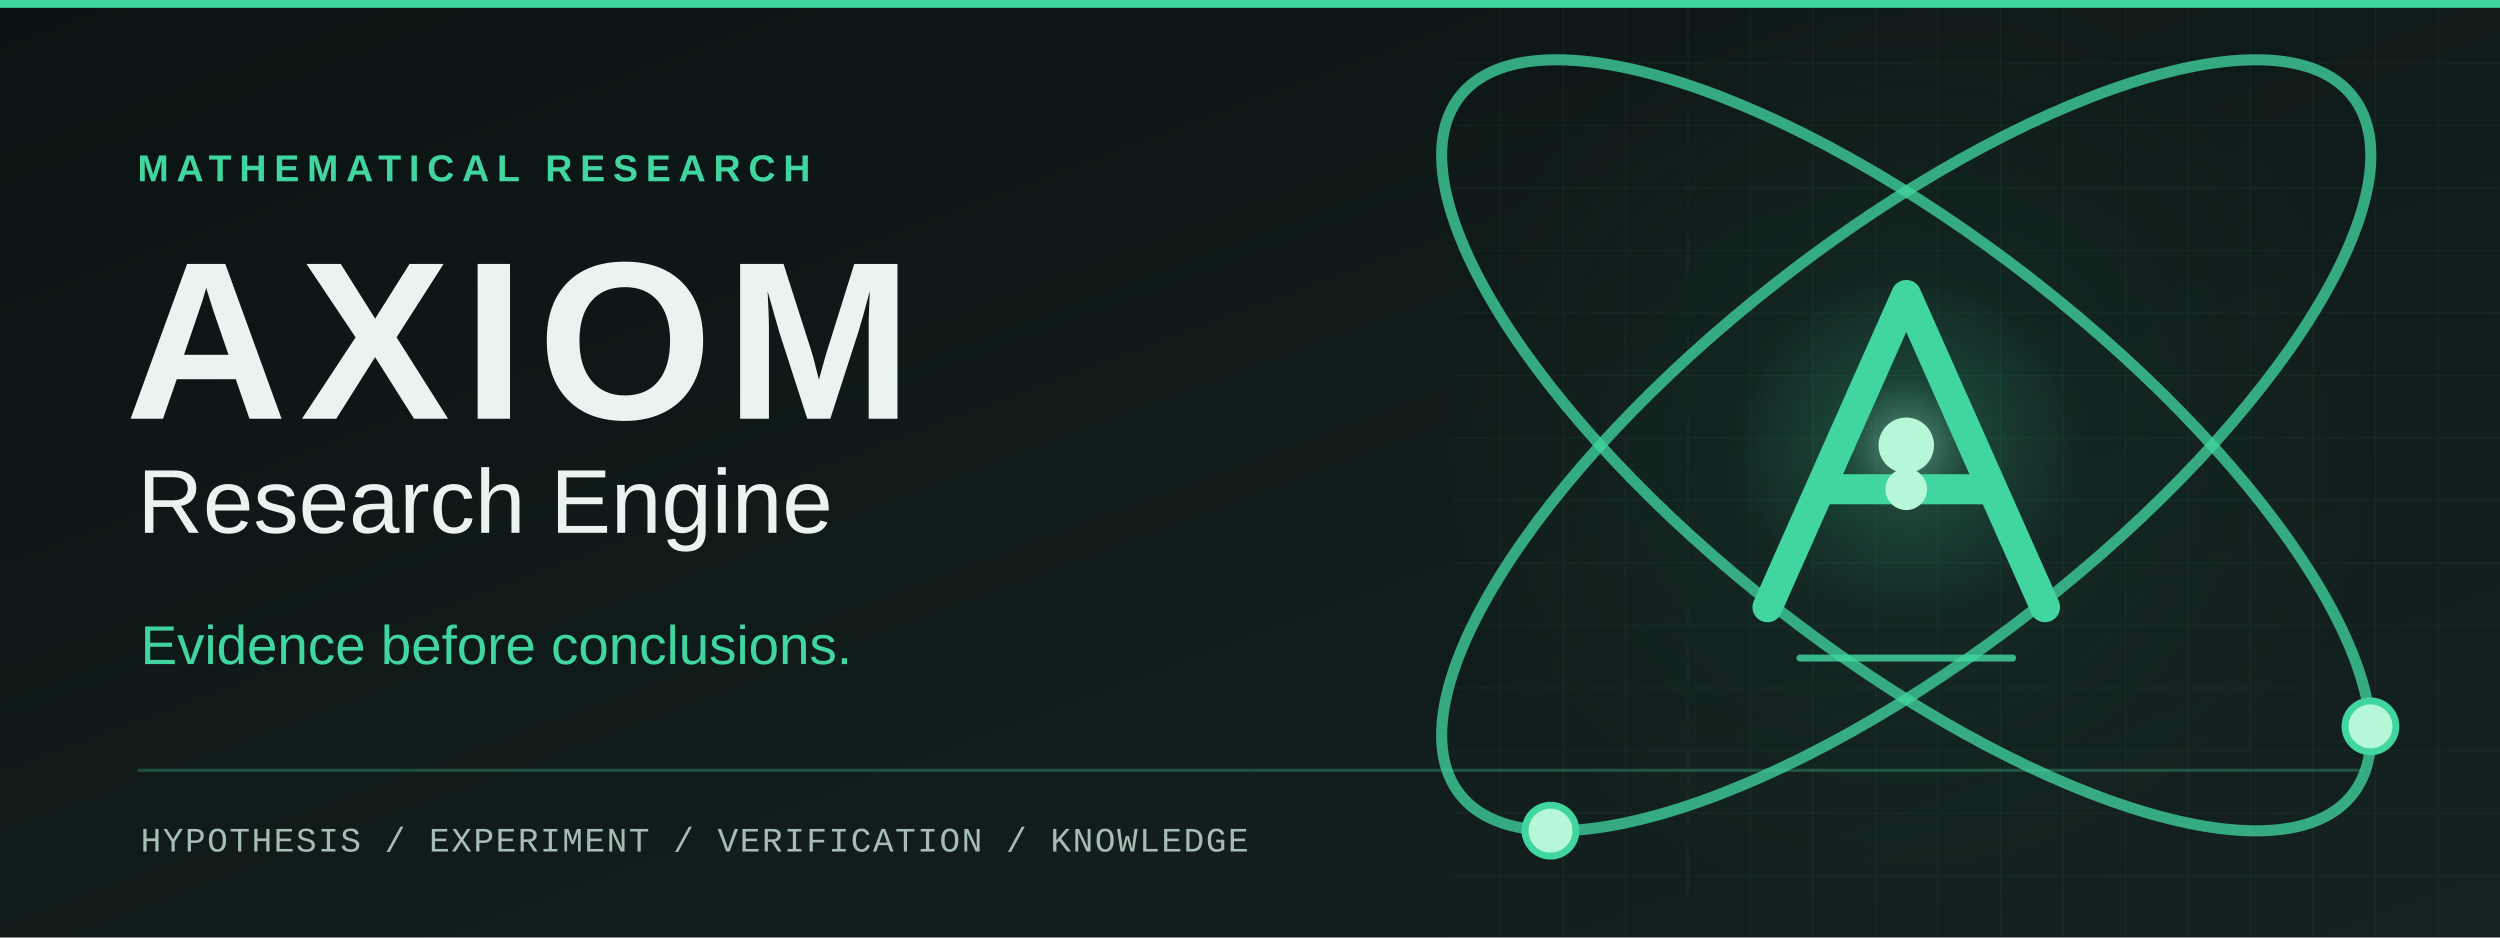
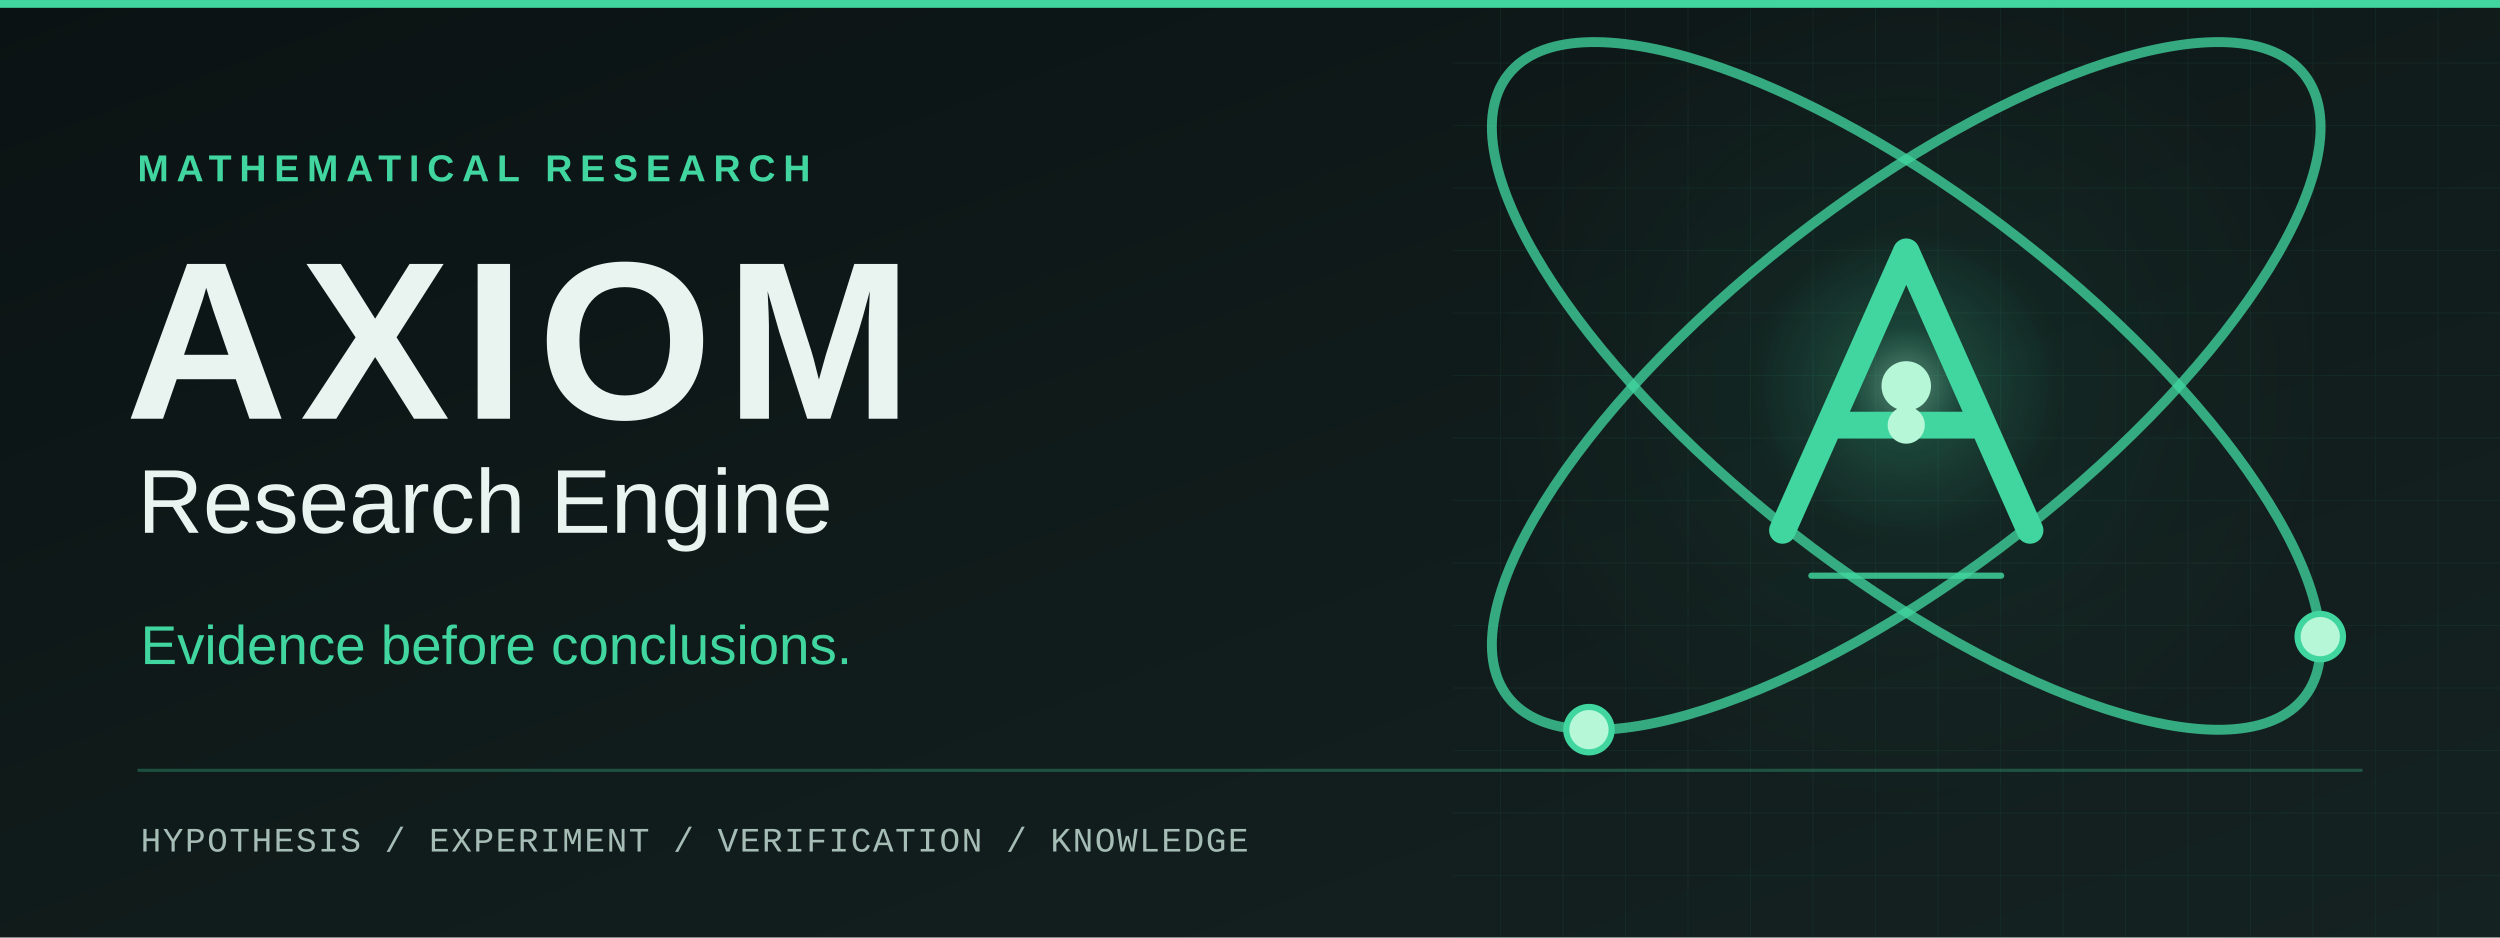
<svg xmlns="http://www.w3.org/2000/svg" width="1600" height="600" viewBox="0 0 1600 600" role="img" aria-labelledby="title desc" preserveAspectRatio="xMidYMid meet">
  <defs>
    <linearGradient id="bg" x1="0%" y1="0%" x2="100%" y2="100%">
      <stop stop-color="#0B1213" />
      <stop offset=".55" stop-color="#101C1B" />
      <stop offset="1" stop-color="#142221" />
    </linearGradient>
    <radialGradient id="halo">
      <stop stop-color="#41D6A0" stop-opacity=".11" />
      <stop offset="1" stop-color="#41D6A0" stop-opacity="0" />
    </radialGradient>
    <radialGradient id="core">
      <stop stop-color="#B6F7D8" stop-opacity=".65" />
      <stop offset=".38" stop-color="#41D6A0" stop-opacity=".22" />
      <stop offset="1" stop-color="#41D6A0" stop-opacity="0" />
    </radialGradient>
    <pattern id="grid" width="40" height="40" patternUnits="userSpaceOnUse">
      <path d="M40 0H0V40" fill="none" stroke="#41D6A0" stroke-opacity=".07" />
    </pattern>
  </defs>
  <rect width="1600" height="600" fill="url(#bg)" />
  <rect x="930" width="670" height="600" fill="url(#grid)" />
  <path d="M0 0H1600" stroke="#41D6A0" stroke-width="10" />
  <g font-family="Arial, Helvetica, sans-serif">
    <text x="88" y="116" fill="#41D6A0" font-size="24" letter-spacing="5" font-weight="600">MATHEMATICAL RESEARCH</text>
    <text x="80" y="268" fill="#E9F4F0" font-size="144" font-weight="700" letter-spacing="8">AXIOM</text>
    <text x="88" y="341" fill="#E9F4F0" font-size="58">Research Engine</text>
    <text x="90" y="425" fill="#41D6A0" font-size="35">Evidence before conclusions.</text>
  </g>
-   <g transform="translate(1220 285) scale(1.48)">
+   <g transform="translate(1220 247) scale(1.32)">
    <circle r="202" fill="url(#halo)" opacity=".67" />
    <g fill="none" stroke="#41D6A0" stroke-width="4.8" stroke-opacity="0.76">
      <ellipse rx="245" ry="90" transform="rotate(38)" />
      <ellipse rx="245" ry="90" transform="rotate(-38)" />
    </g>
    <circle r="75" fill="url(#core)" opacity=".72" />
    <circle r="12" fill="#B6F7D8" />
    <path d="M-60 70 L0 -65 L60 70 M-34 19 H34" fill="none" stroke="#41D6A0" stroke-width="13" stroke-linecap="round" stroke-linejoin="round" />
    <circle cy="19" r="9" fill="#B6F7D8" />
    <path d="M-46 92H46" fill="none" stroke="#41D6A0" stroke-opacity=".82" stroke-width="3" stroke-linecap="round" />
    <circle cx="200.736" cy="121.539" r="11" fill="#B6F7D8" stroke="#41D6A0" stroke-width="3" />
    <circle cx="-153.834" cy="166.643" r="11" fill="#B6F7D8" stroke="#41D6A0" stroke-width="3" />
  </g>
  <path d="M88 493H1512" stroke="#41D6A0" stroke-opacity=".28" stroke-width="2" />
  <text x="90" y="545" fill="#A6BDB6" font-family="Consolas, Liberation Mono, monospace" font-size="22" letter-spacing="1.0">HYPOTHESIS / EXPERIMENT / VERIFICATION / KNOWLEDGE</text>
</svg>
